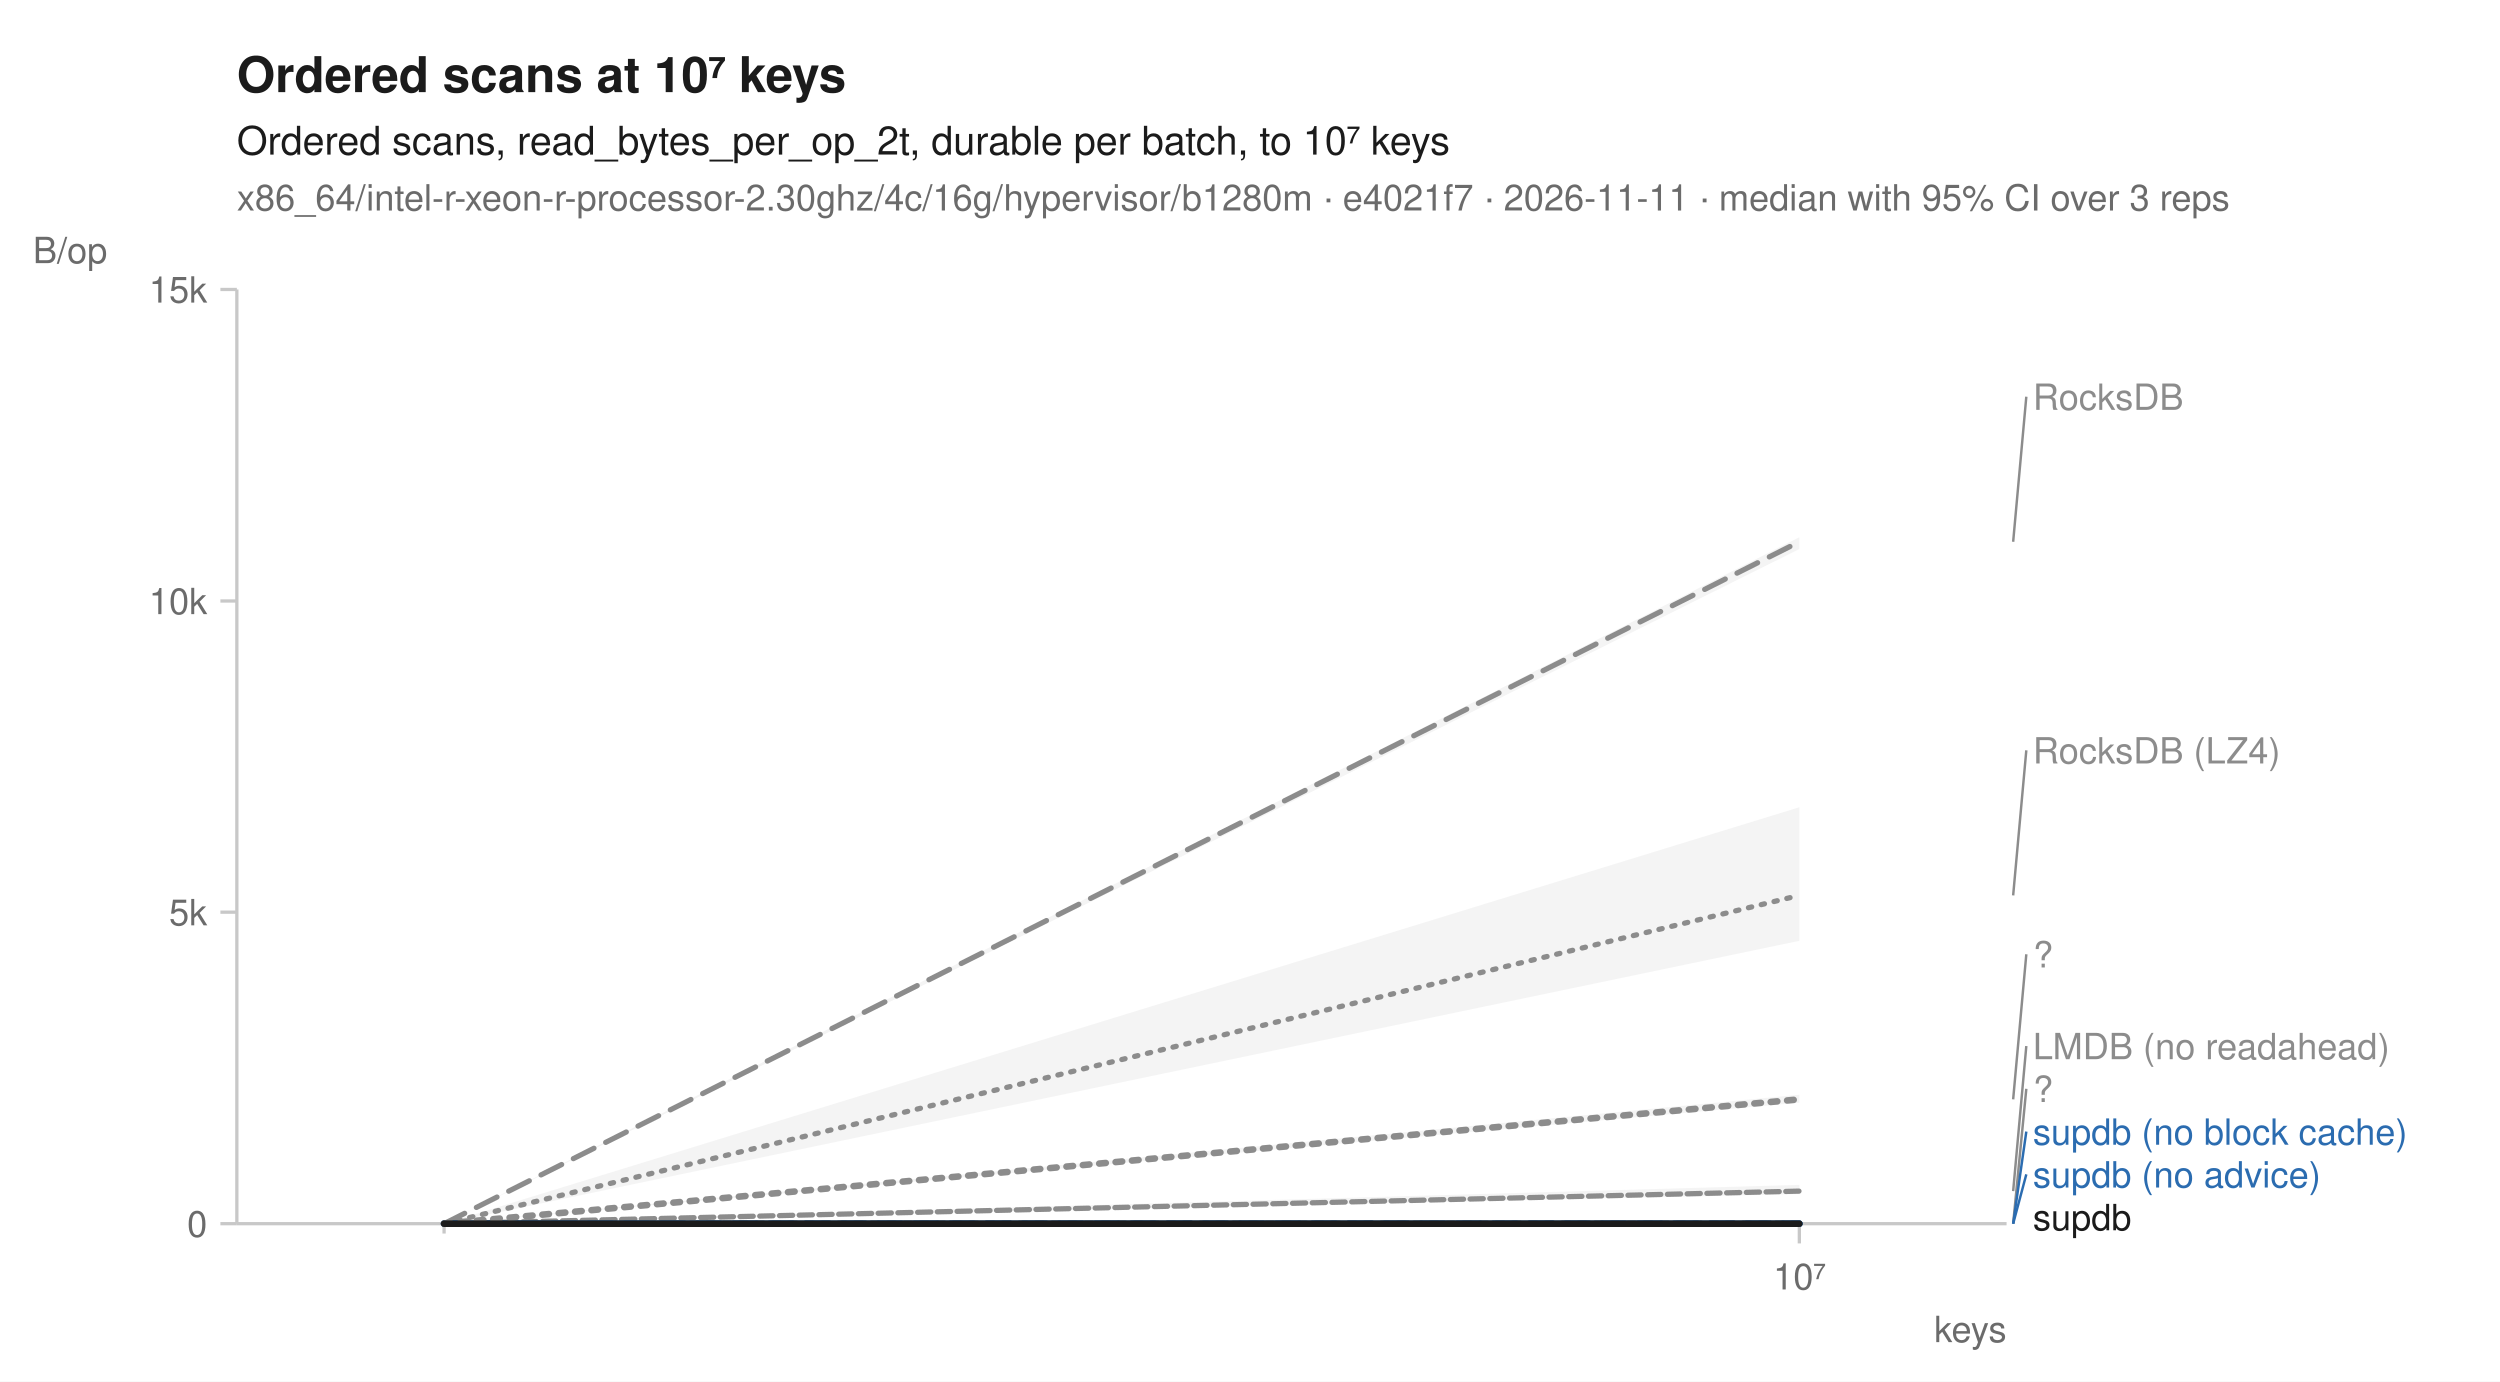
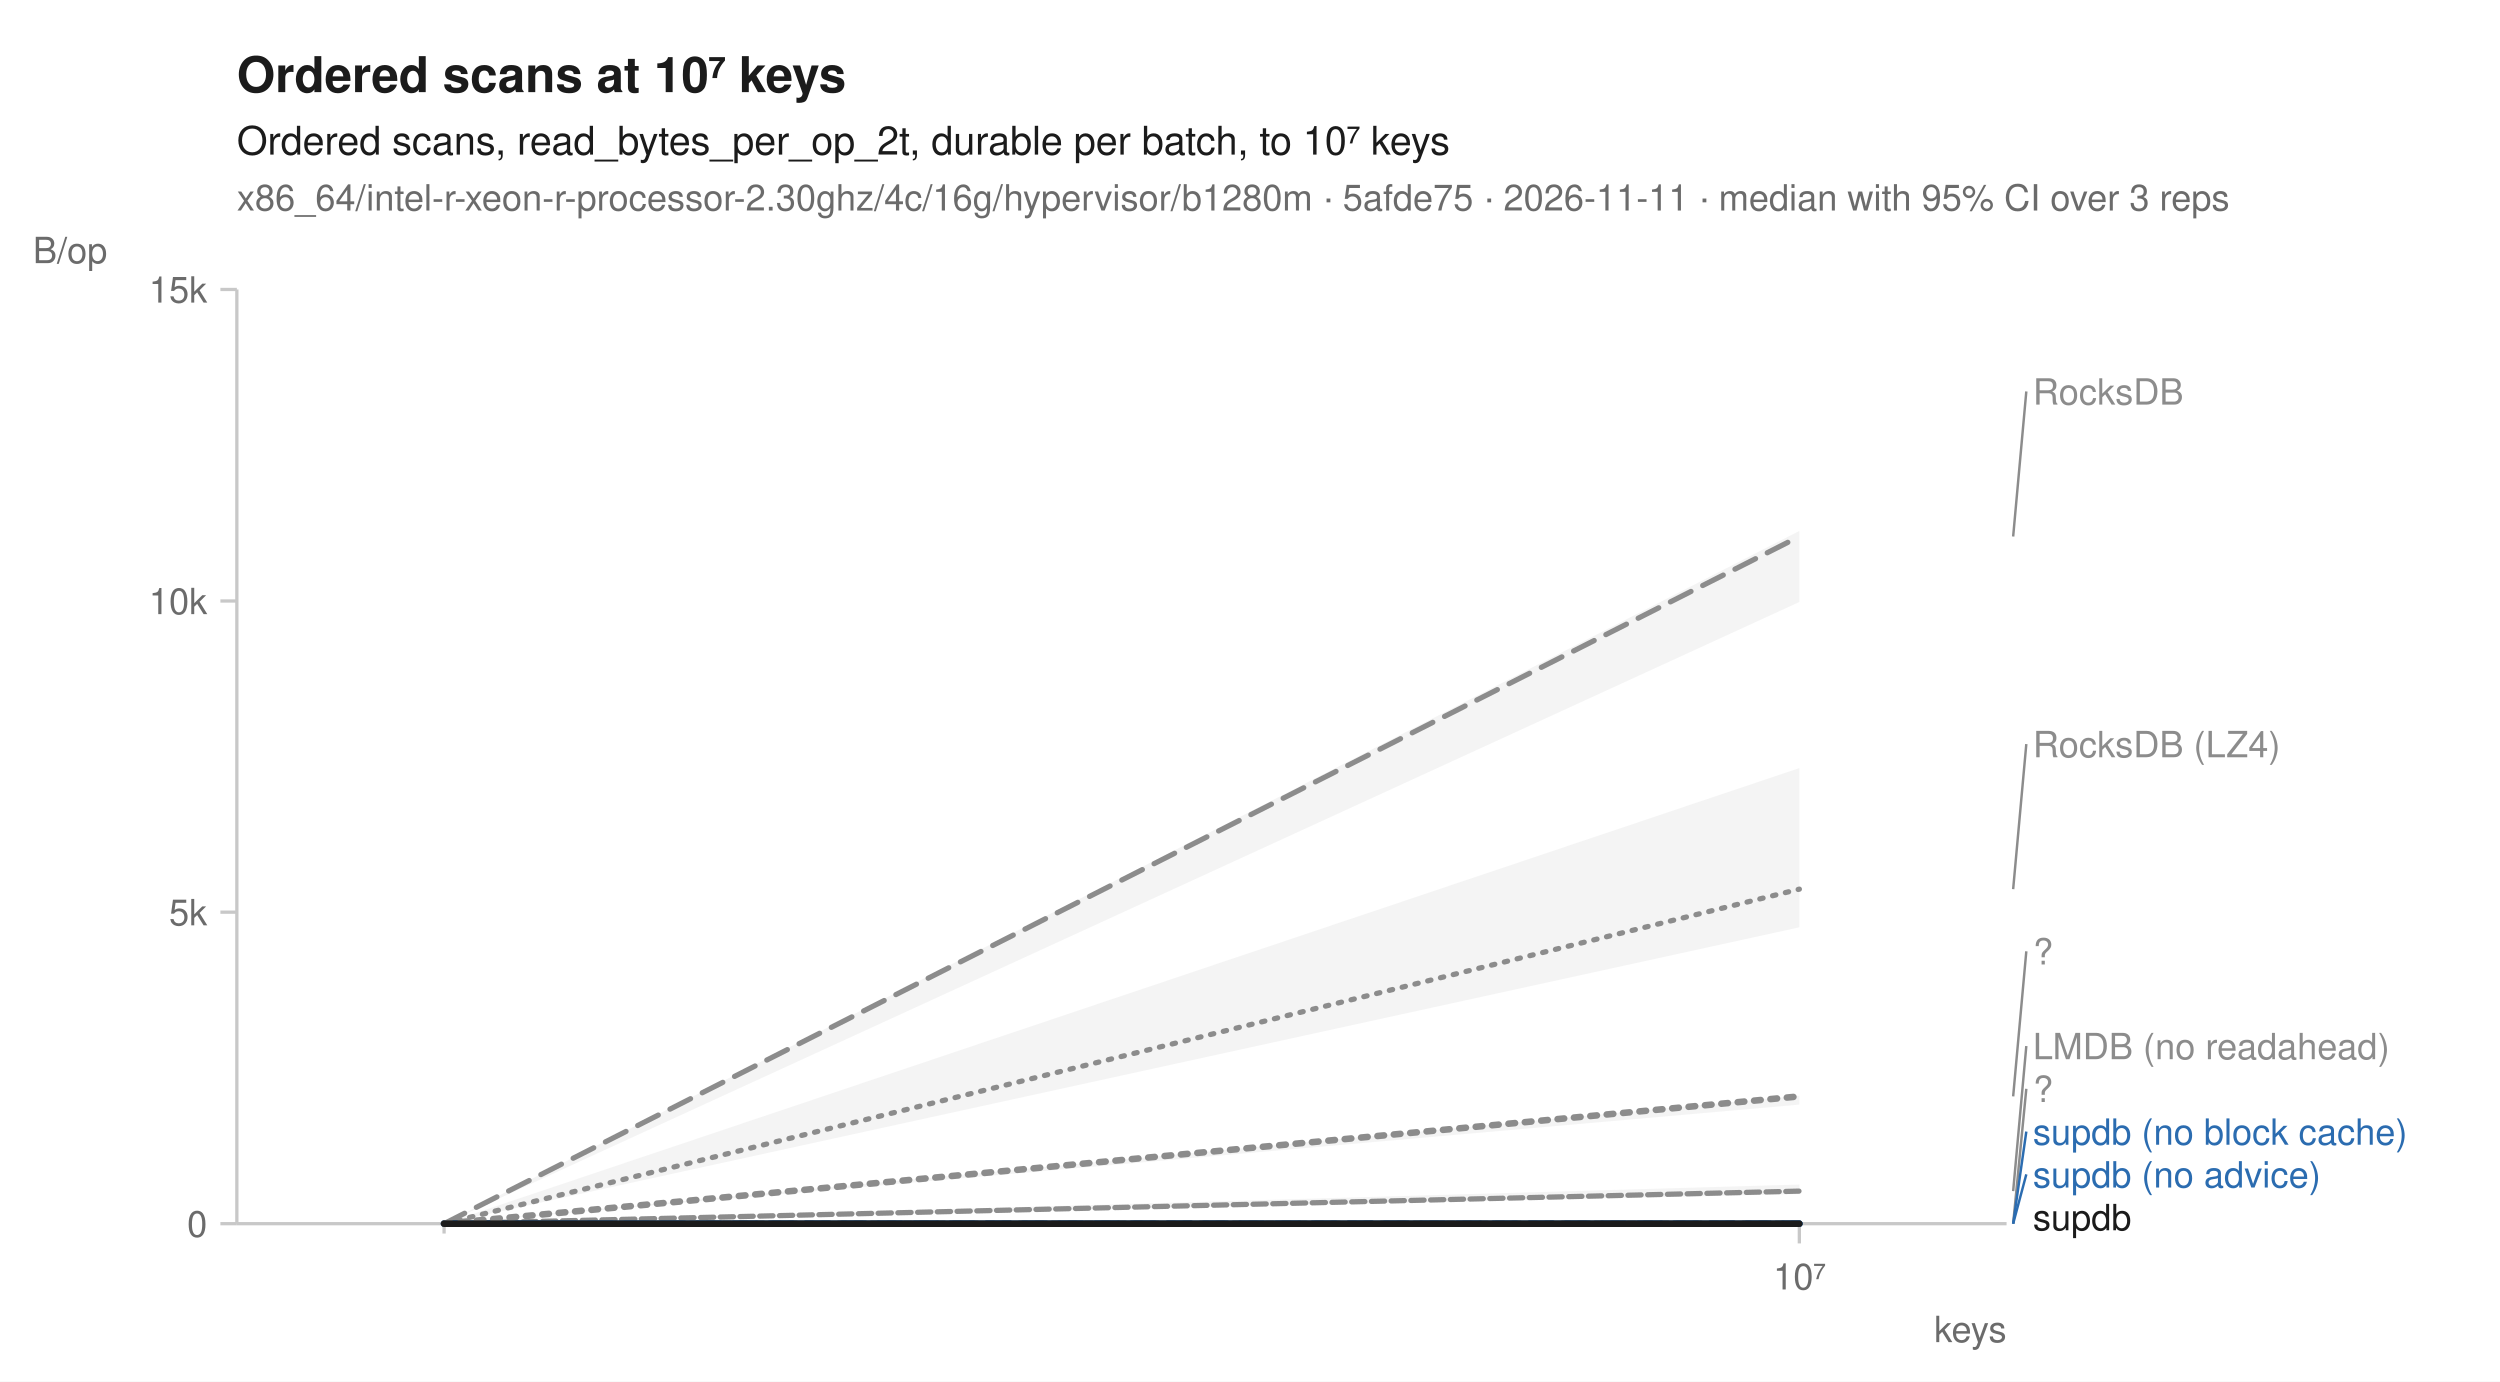
<svg xmlns="http://www.w3.org/2000/svg" width="760" height="420" viewBox="0 0 760 420" font-family="-apple-system, BlinkMacSystemFont, 'Segoe UI', Helvetica, Arial, sans-serif" fill="#1b1b1b">
  <rect width="760" height="420" fill="white" />
  <text x="72" y="28" font-size="15" font-weight="600">Ordered scans at 10⁷ keys</text>
  <text x="72" y="47" font-size="12">Ordered scans, read_bytes_per_op_2t, durable per batch, to 10⁷ keys</text>
-   <text x="72" y="64" font-size="11" fill="#6b6b6b">x86_64/intel-r-xeon-r-processor-2.30ghz/4c/16g/hypervisor/b1280m · e4021f7 · 2026-11-11 · median with 95% CI over 3 reps</text>
+   <text x="72" y="64" font-size="11" fill="#6b6b6b">x86_64/intel-r-xeon-r-processor-2.30ghz/4c/16g/hypervisor/b1280m · 5afde75 · 2026-11-11 · median with 95% CI over 3 reps</text>
  <line x1="72" y1="372" x2="610" y2="372" stroke="#c8c8c8" stroke-width="1" />
  <line x1="72" y1="88" x2="72" y2="372" stroke="#c8c8c8" stroke-width="1" />
  <line x1="135.0" y1="372" x2="135.0" y2="375" stroke="#c8c8c8" stroke-width="1" />
  <line x1="547.0" y1="372" x2="547.0" y2="378" stroke="#c8c8c8" stroke-width="1" />
  <text x="547.0" y="392" font-size="11" text-anchor="middle" fill="#6b6b6b">10⁷</text>
  <text x="610" y="408" font-size="11" text-anchor="end" fill="#6b6b6b">keys</text>
  <line x1="67" y1="372.0" x2="72" y2="372.0" stroke="#c8c8c8" stroke-width="1" />
  <text x="63" y="376.0" font-size="11" text-anchor="end" fill="#6b6b6b">0</text>
  <line x1="67" y1="277.3" x2="72" y2="277.3" stroke="#c8c8c8" stroke-width="1" />
  <text x="63" y="281.3" font-size="11" text-anchor="end" fill="#6b6b6b">5k</text>
  <line x1="67" y1="182.7" x2="72" y2="182.7" stroke="#c8c8c8" stroke-width="1" />
  <text x="63" y="186.7" font-size="11" text-anchor="end" fill="#6b6b6b">10k</text>
  <line x1="67" y1="88.0" x2="72" y2="88.0" stroke="#c8c8c8" stroke-width="1" />
  <text x="63" y="92.0" font-size="11" text-anchor="end" fill="#6b6b6b">15k</text>
  <text x="10" y="80" font-size="11" text-anchor="start" fill="#6b6b6b">B/op</text>
-   <path d="M135.0,372.0 L547.0,245.4 L547.0,286.0 L135.0,372.0 Z" fill="#8c8c8c" fill-opacity="0.10" />
-   <path d="M135.0,372.0 L547.0,360.2 L547.0,363.0 L135.0,372.0 Z" fill="#8c8c8c" fill-opacity="0.10" />
+   <path d="M135.0,372.0 L547.0,233.5 L547.0,281.9 L135.0,372.0 Z" fill="#8c8c8c" fill-opacity="0.10" />
+   <path d="M135.0,372.0 L547.0,360.1 L547.0,363.0 L135.0,372.0 Z" fill="#8c8c8c" fill-opacity="0.10" />
  <path d="M135.0,372.0 L547.0,372.0 L547.0,372.0 L135.0,372.0 Z" fill="#8c8c8c" fill-opacity="0.10" />
-   <path d="M135.0,372.0 L547.0,163.3 L547.0,166.9 L135.0,372.0 Z" fill="#8c8c8c" fill-opacity="0.10" />
+   <path d="M135.0,372.0 L547.0,161.4 L547.0,183.0 L135.0,372.0 Z" fill="#8c8c8c" fill-opacity="0.10" />
  <path d="M135.0,372.0 L547.0,372.0 L547.0,372.0 L135.0,372.0 Z" fill="#2b6cb0" fill-opacity="0.10" />
  <path d="M135.0,372.0 L547.0,372.0 L547.0,372.0 L135.0,372.0 Z" fill="#2b6cb0" fill-opacity="0.10" />
-   <path d="M135.0,372.0 L547.0,332.8 L547.0,335.2 L135.0,372.0 Z" fill="#8c8c8c" fill-opacity="0.10" />
+   <path d="M135.0,372.0 L547.0,333.1 L547.0,335.8 L135.0,372.0 Z" fill="#8c8c8c" fill-opacity="0.10" />
  <path d="M135.0,372.0 L547.0,372.0 L547.0,372.0 L135.0,372.0 Z" fill="#1b1b1b" fill-opacity="0.10" />
-   <path d="M135.0,372.0 L547.0,272.2 " fill="none" stroke="#8c8c8c" stroke-width="1.6" stroke-linejoin="round" stroke-linecap="round" stroke-dasharray="1,3" />
+   <path d="M135.0,372.0 L547.0,270.3 " fill="none" stroke="#8c8c8c" stroke-width="1.6" stroke-linejoin="round" stroke-linecap="round" stroke-dasharray="1,3" />
  <path d="M135.0,372.0 L547.0,362.1 " fill="none" stroke="#8c8c8c" stroke-width="1.6" stroke-linejoin="round" stroke-linecap="round" stroke-dasharray="4,2" />
  <path d="M135.0,372.0 L547.0,372.0 " fill="none" stroke="#8c8c8c" stroke-width="2" stroke-linejoin="round" stroke-linecap="round" stroke-dasharray="2,3" />
-   <path d="M135.0,372.0 L547.0,164.7 " fill="none" stroke="#8c8c8c" stroke-width="1.6" stroke-linejoin="round" stroke-linecap="round" stroke-dasharray="7,4" />
+   <path d="M135.0,372.0 L547.0,163.1 " fill="none" stroke="#8c8c8c" stroke-width="1.6" stroke-linejoin="round" stroke-linecap="round" stroke-dasharray="7,4" />
  <path d="M135.0,372.0 L547.0,372.0 " fill="none" stroke="#2b6cb0" stroke-width="2" stroke-linejoin="round" stroke-linecap="round" stroke-dasharray="7,4" />
  <path d="M135.0,372.0 L547.0,372.0 " fill="none" stroke="#2b6cb0" stroke-width="2" stroke-linejoin="round" stroke-linecap="round" />
-   <path d="M135.0,372.0 L547.0,334.2 " fill="none" stroke="#8c8c8c" stroke-width="2" stroke-linejoin="round" stroke-linecap="round" stroke-dasharray="2,3" />
+   <path d="M135.0,372.0 L547.0,333.3 " fill="none" stroke="#8c8c8c" stroke-width="2" stroke-linejoin="round" stroke-linecap="round" stroke-dasharray="2,3" />
  <path d="M135.0,372.0 L547.0,372.0 " fill="none" stroke="#1b1b1b" stroke-width="2" stroke-linejoin="round" stroke-linecap="round" />
-   <line x1="612.0" y1="164.7" x2="616.0" y2="120.6" stroke="#8c8c8c" stroke-width="0.75" />
-   <text x="618.0" y="124.6" font-size="11" fill="#8c8c8c">RocksDB</text>
-   <line x1="612.0" y1="272.2" x2="616.0" y2="228.1" stroke="#8c8c8c" stroke-width="0.75" />
-   <text x="618.0" y="232.1" font-size="11" fill="#8c8c8c">RocksDB (LZ4)</text>
-   <line x1="612.0" y1="334.2" x2="616.0" y2="290.1" stroke="#8c8c8c" stroke-width="0.75" />
-   <text x="618.0" y="294.1" font-size="11" fill="#8c8c8c">?</text>
+   <line x1="612.0" y1="163.1" x2="616.0" y2="119.0" stroke="#8c8c8c" stroke-width="0.75" />
+   <text x="618.0" y="123.0" font-size="11" fill="#8c8c8c">RocksDB</text>
+   <line x1="612.0" y1="270.3" x2="616.0" y2="226.2" stroke="#8c8c8c" stroke-width="0.75" />
+   <text x="618.0" y="230.2" font-size="11" fill="#8c8c8c">RocksDB (LZ4)</text>
+   <line x1="612.0" y1="333.3" x2="616.0" y2="289.2" stroke="#8c8c8c" stroke-width="0.75" />
+   <text x="618.0" y="293.2" font-size="11" fill="#8c8c8c">?</text>
  <line x1="612.0" y1="362.1" x2="616.0" y2="318.0" stroke="#8c8c8c" stroke-width="0.75" />
  <text x="618.0" y="322.0" font-size="11" fill="#8c8c8c">LMDB (no readahead)</text>
  <line x1="612.0" y1="372.0" x2="616.0" y2="331.0" stroke="#8c8c8c" stroke-width="0.75" />
  <text x="618.0" y="335.0" font-size="11" fill="#8c8c8c">?</text>
  <line x1="612.0" y1="372.0" x2="616.0" y2="344.0" stroke="#2b6cb0" stroke-width="0.75" />
  <text x="618.0" y="348.0" font-size="11" fill="#2b6cb0">supdb (no block cache)</text>
  <line x1="612.0" y1="372.0" x2="616.0" y2="357.0" stroke="#2b6cb0" stroke-width="0.75" />
  <text x="618.0" y="361.0" font-size="11" fill="#2b6cb0">supdb (no advice)</text>
  <text x="618.0" y="374.0" font-size="11" fill="#1b1b1b">supdb</text>
</svg>
